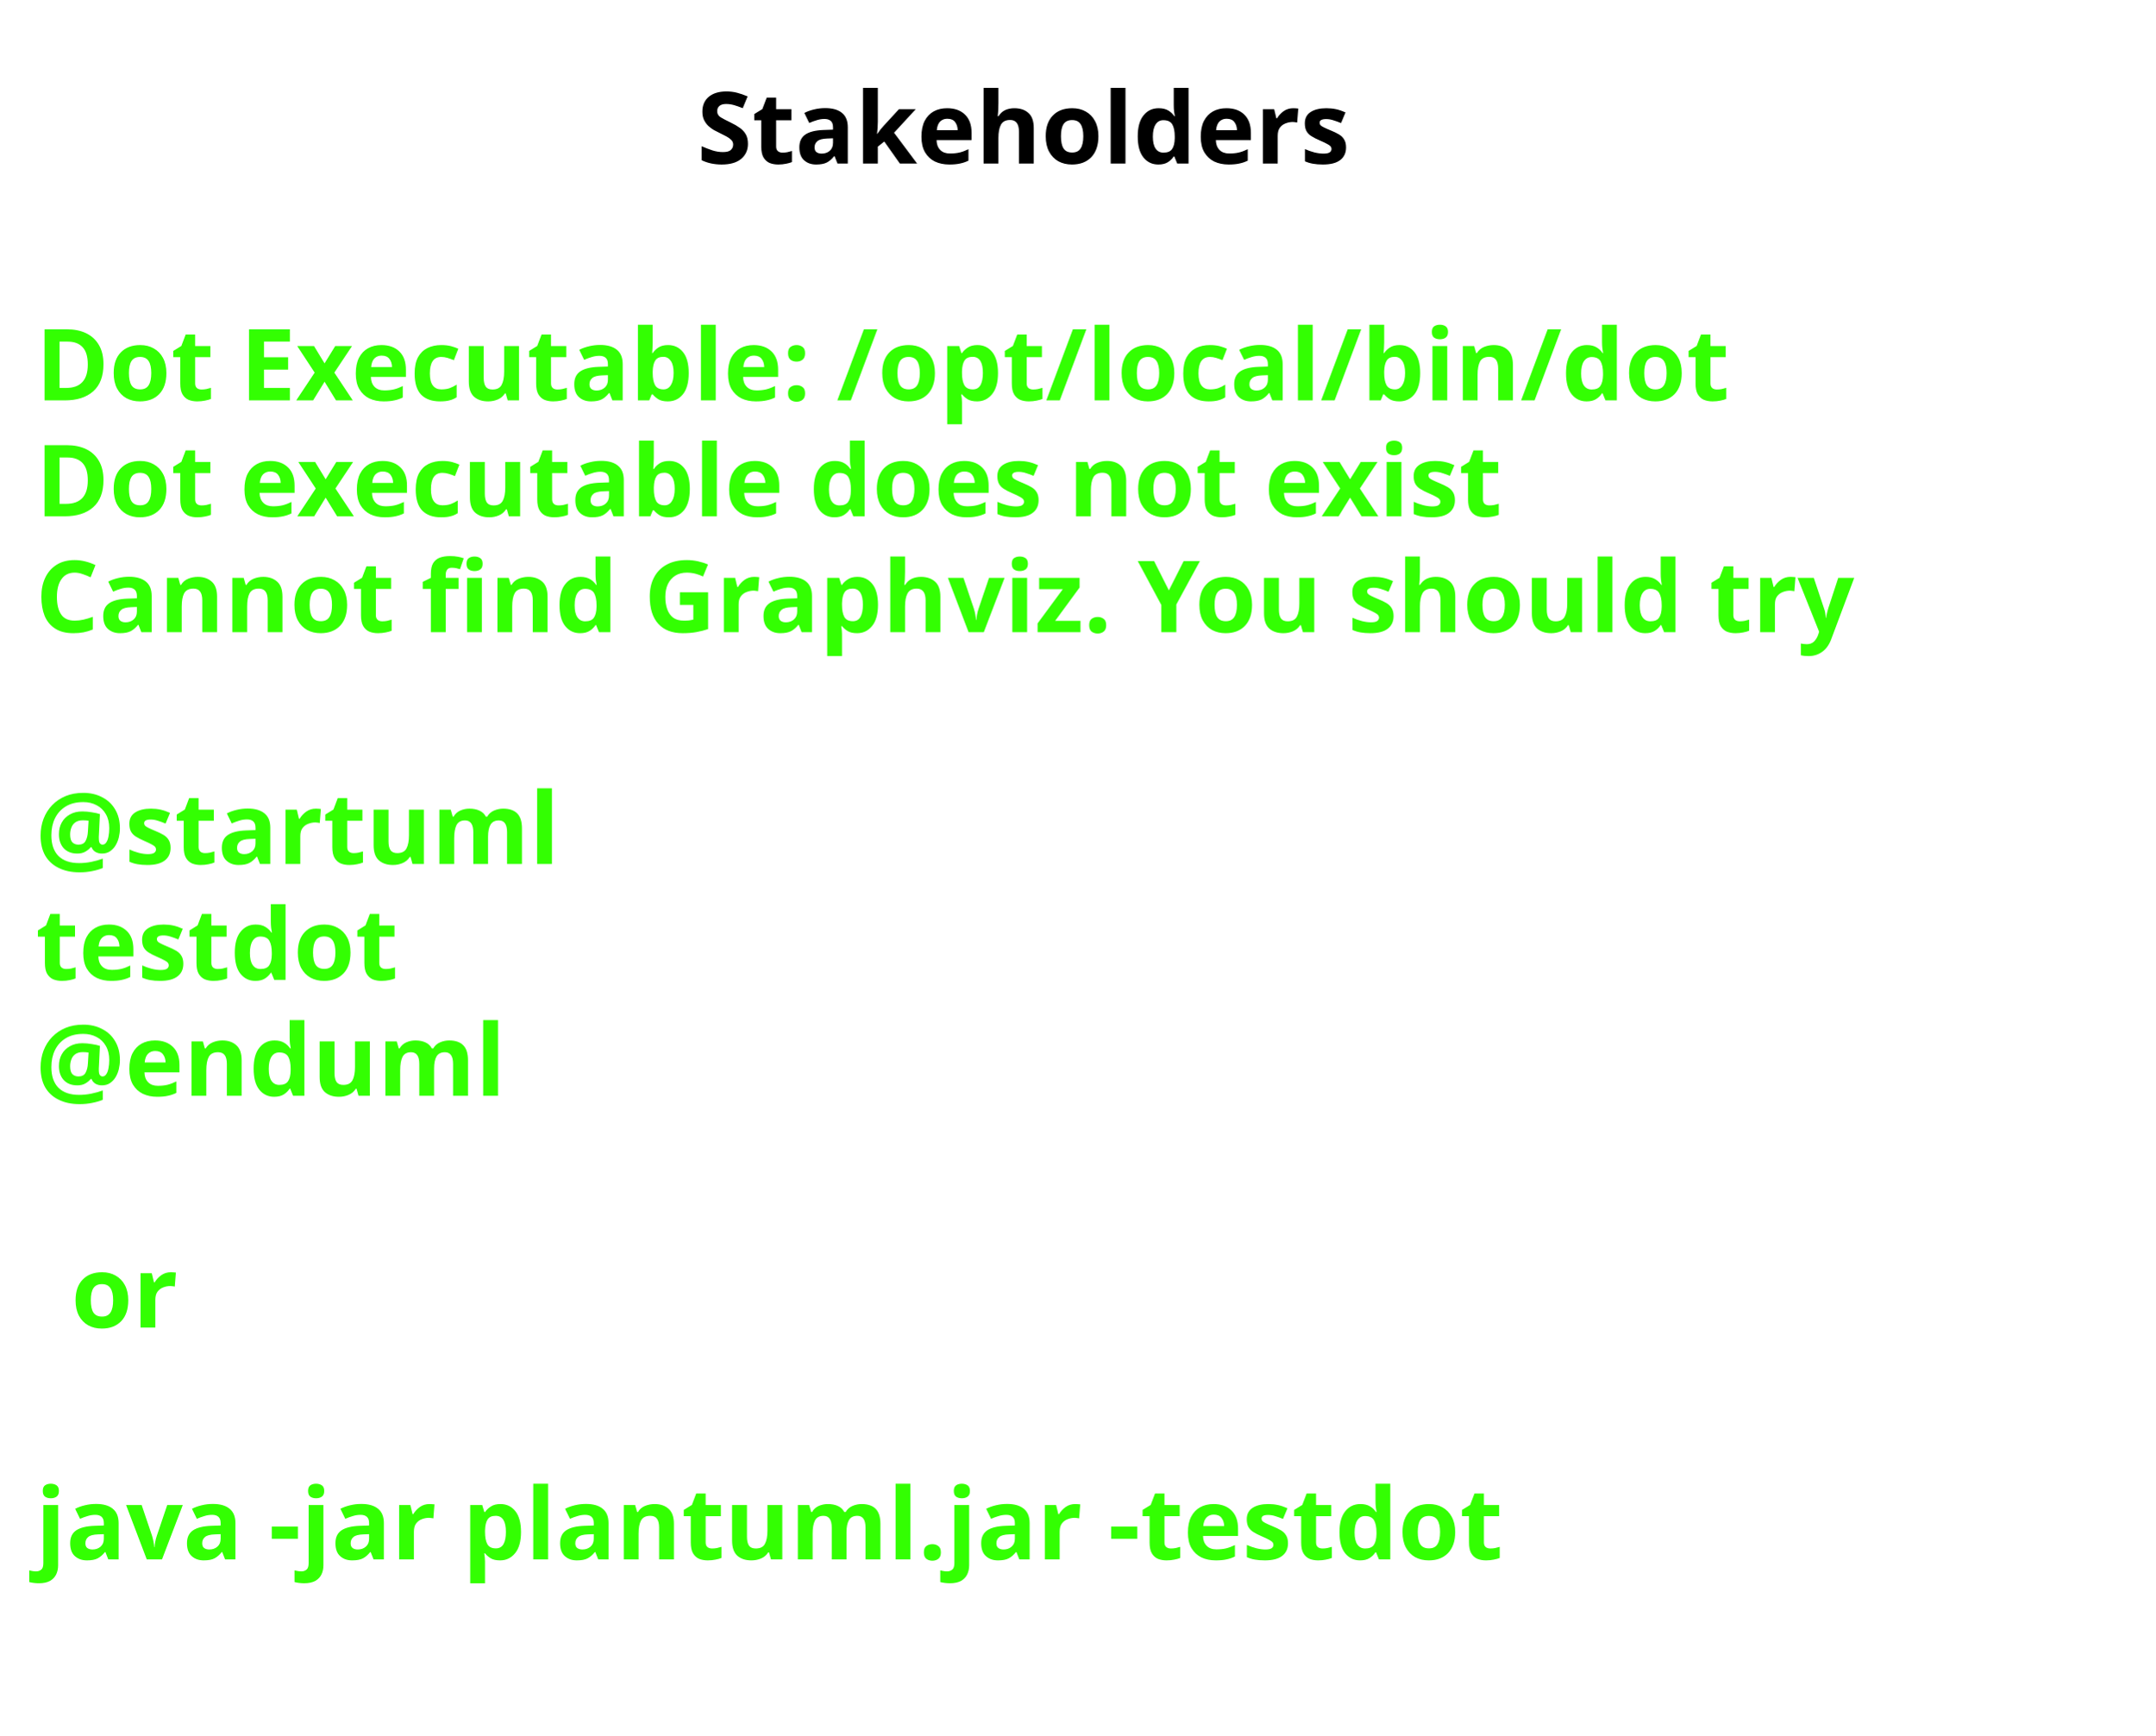
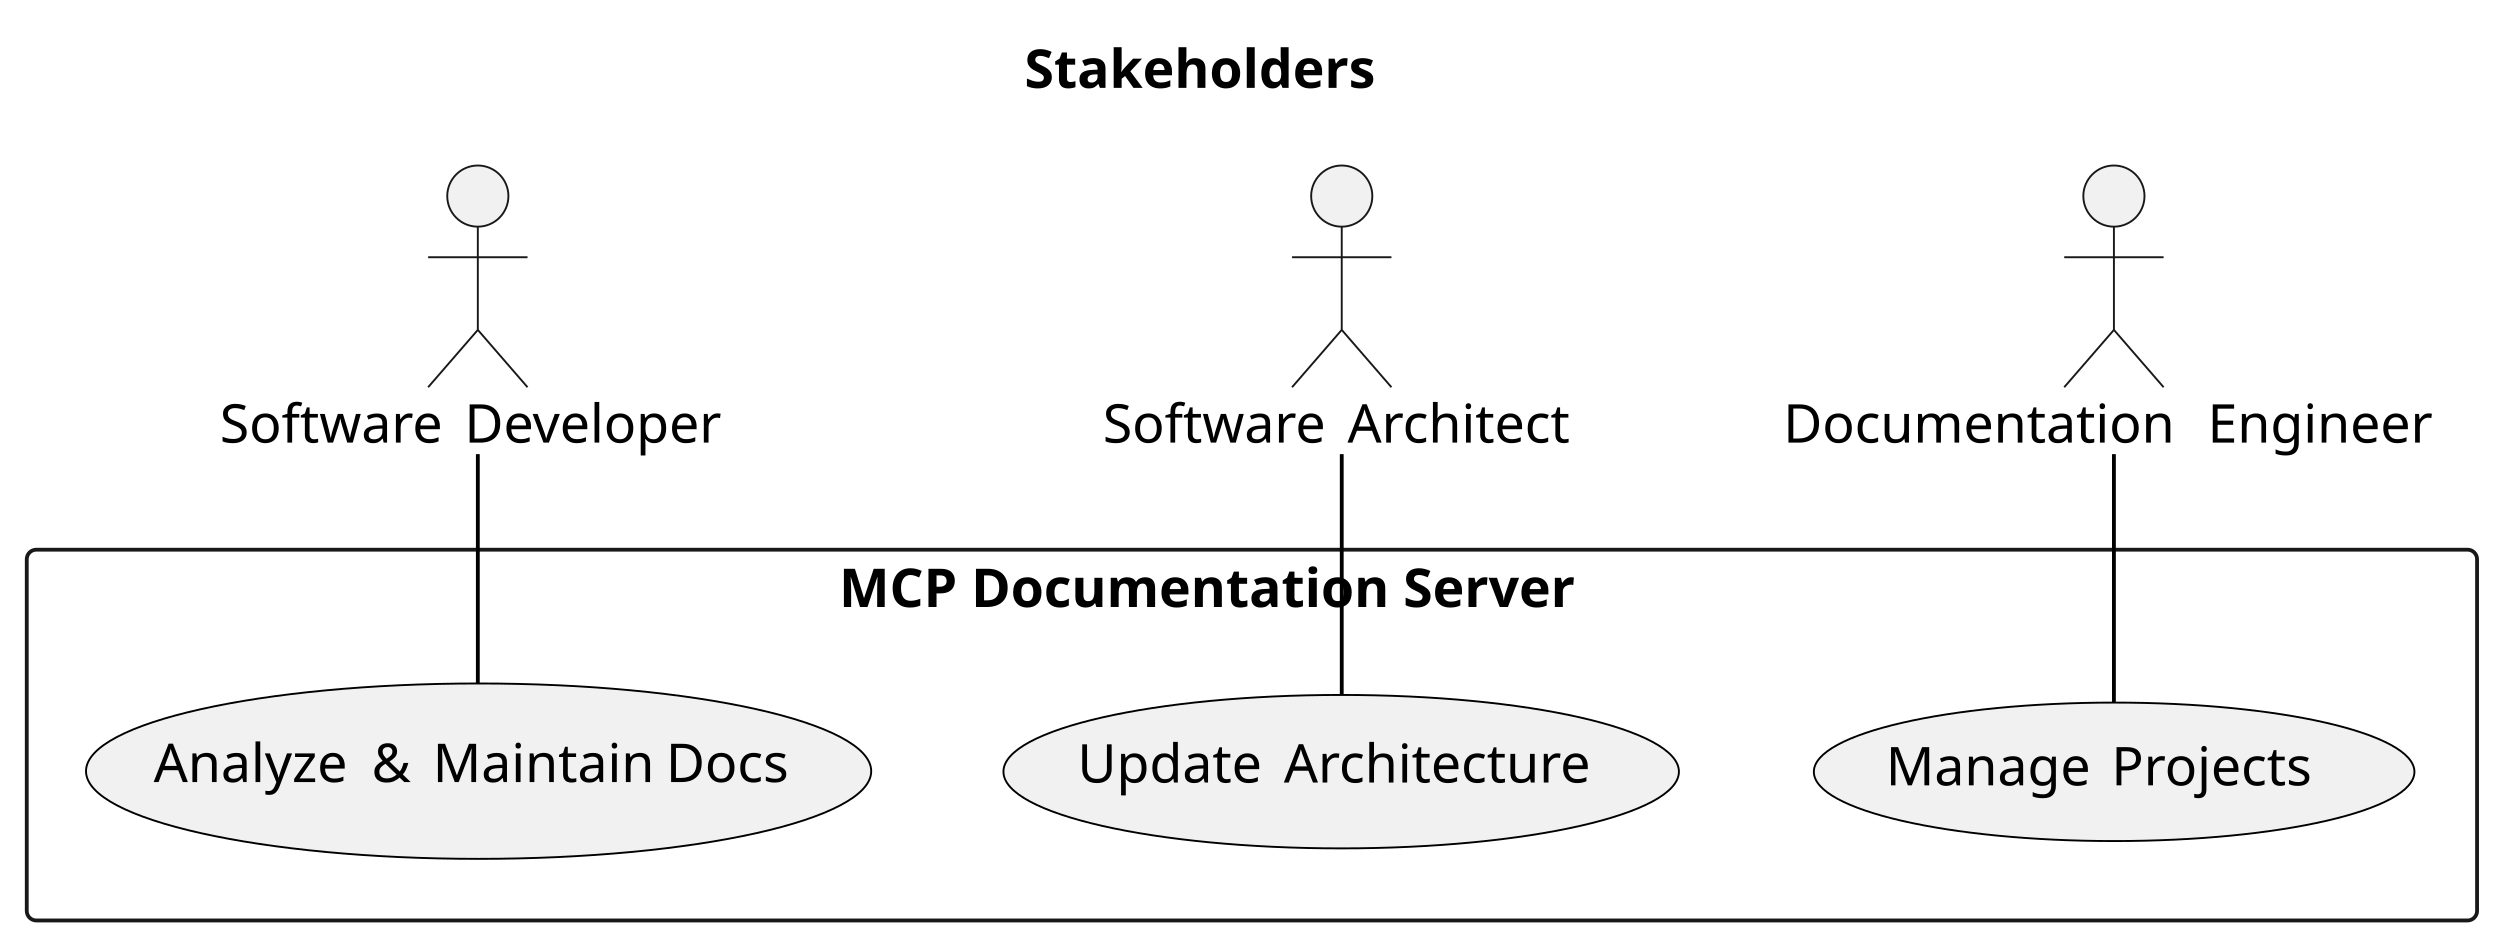
- <svg xmlns="http://www.w3.org/2000/svg" contentStyleType="text/css" height="244px" preserveAspectRatio="none" style="width:303px;height:244px;background:#FFFFFF;" version="1.1" viewBox="0 0 303 244" width="303px" zoomAndPan="magnify">
+ <svg xmlns="http://www.w3.org/2000/svg" contentStyleType="text/css" height="246px" preserveAspectRatio="none" style="width:654px;height:246px;background:#FFFFFF;" version="1.1" viewBox="0 0 654 246" width="654px" zoomAndPan="magnify">
  <defs />
  <g>
-     <text fill="#000000" font-family="sans-serif" font-size="14" font-weight="bold" lengthAdjust="spacing" textLength="104" x="98" y="22.995">Stakeholders</text>
-     <text fill="#33FF02" font-family="sans-serif" font-size="14" font-weight="bold" lengthAdjust="spacing" textLength="261" x="5" y="56.297">Dot Executable: /opt/local/bin/dot</text>
-     <text fill="#33FF02" font-family="sans-serif" font-size="14" font-weight="bold" lengthAdjust="spacing" textLength="237" x="5" y="72.594">Dot executable does not exist</text>
-     <text fill="#33FF02" font-family="sans-serif" font-size="14" font-weight="bold" lengthAdjust="spacing" textLength="291" x="5" y="88.891">Cannot find Graphviz. You should try</text>
-     <text fill="#33FF02" font-family="sans-serif" font-size="14" font-weight="bold" lengthAdjust="spacing" textLength="5" x="5" y="105.188"> </text>
-     <text fill="#33FF02" font-family="sans-serif" font-size="14" font-weight="bold" lengthAdjust="spacing" textLength="79" x="5" y="121.484">@startuml</text>
-     <text fill="#33FF02" font-family="sans-serif" font-size="14" font-weight="bold" lengthAdjust="spacing" textLength="57" x="5" y="137.781">testdot</text>
-     <text fill="#33FF02" font-family="sans-serif" font-size="14" font-weight="bold" lengthAdjust="spacing" textLength="72" x="5" y="154.078">@enduml</text>
-     <text fill="#33FF02" font-family="sans-serif" font-size="14" font-weight="bold" lengthAdjust="spacing" textLength="5" x="5" y="170.375"> </text>
-     <text fill="#33FF02" font-family="sans-serif" font-size="14" font-weight="bold" lengthAdjust="spacing" textLength="17" x="10" y="186.672">or</text>
-     <text fill="#33FF02" font-family="sans-serif" font-size="14" font-weight="bold" lengthAdjust="spacing" textLength="5" x="5" y="202.969"> </text>
-     <text fill="#33FF02" font-family="sans-serif" font-size="14" font-weight="bold" lengthAdjust="spacing" textLength="227" x="5" y="219.266">java -jar plantuml.jar -testdot</text>
-     <text fill="#33FF02" font-family="sans-serif" font-size="14" font-weight="bold" lengthAdjust="spacing" textLength="5" x="5" y="235.562"> </text>
+     <text fill="#000000" font-family="sans-serif" font-size="14" font-weight="bold" lengthAdjust="spacing" textLength="104" x="268" y="22.995">Stakeholders</text>
+     <g id="cluster_Server">
+       <rect fill="none" height="97" rx="2.5" ry="2.5" style="stroke:#181818;stroke-width:1.0;" width="641" x="7" y="143.797" />
+       <text fill="#000000" font-family="sans-serif" font-size="14" font-weight="bold" lengthAdjust="spacing" textLength="216" x="219.5" y="158.792">MCP Documentation Server</text>
+     </g>
+     <g id="elem_UC1">
+       <ellipse cx="125.204" cy="201.738" fill="#F1F1F1" rx="102.704" ry="22.941" style="stroke:#000000;stroke-width:0.5;" />
+       <text fill="#000000" font-family="sans-serif" font-size="14" lengthAdjust="spacing" textLength="53" x="40.204" y="204.584">Analyze</text>
+       <text fill="#000000" font-family="sans-serif" font-size="14" lengthAdjust="spacing" textLength="4" x="93.204" y="204.584"> </text>
+       <text fill="#000000" font-family="sans-serif" font-size="14" lengthAdjust="spacing" textLength="12" x="97.204" y="204.584">&amp;</text>
+       <text fill="#000000" font-family="sans-serif" font-size="14" lengthAdjust="spacing" textLength="4" x="109.204" y="204.584"> </text>
+       <text fill="#000000" font-family="sans-serif" font-size="14" lengthAdjust="spacing" textLength="57" x="113.204" y="204.584">Maintain</text>
+       <text fill="#000000" font-family="sans-serif" font-size="14" lengthAdjust="spacing" textLength="4" x="170.204" y="204.584"> </text>
+       <text fill="#000000" font-family="sans-serif" font-size="14" lengthAdjust="spacing" textLength="36" x="174.204" y="204.584">Docs</text>
+     </g>
+     <g id="elem_UC2">
+       <ellipse cx="350.852" cy="201.867" fill="#F1F1F1" rx="88.352" ry="20.07" style="stroke:#000000;stroke-width:0.5;" />
+       <text fill="#000000" font-family="sans-serif" font-size="14" lengthAdjust="spacing" textLength="50" x="281.852" y="204.714">Update</text>
+       <text fill="#000000" font-family="sans-serif" font-size="14" lengthAdjust="spacing" textLength="4" x="331.852" y="204.714"> </text>
+       <text fill="#000000" font-family="sans-serif" font-size="14" lengthAdjust="spacing" textLength="84" x="335.852" y="204.714">Architecture</text>
+     </g>
+     <g id="elem_UC3">
+       <ellipse cx="553.059" cy="201.909" fill="#F1F1F1" rx="78.559" ry="18.112" style="stroke:#000000;stroke-width:0.5;" />
+       <text fill="#000000" font-family="sans-serif" font-size="14" lengthAdjust="spacing" textLength="55" x="493.333" y="205.449">Manage</text>
+       <text fill="#000000" font-family="sans-serif" font-size="14" lengthAdjust="spacing" textLength="4" x="548.333" y="205.449"> </text>
+       <text fill="#000000" font-family="sans-serif" font-size="14" lengthAdjust="spacing" textLength="56" x="552.333" y="205.449">Projects</text>
+     </g>
+     <g id="elem_Dev">
+       <ellipse cx="125" cy="51.297" fill="#F1F1F1" rx="8" ry="8" style="stroke:#181818;stroke-width:0.5;" />
+       <path d="M125,59.297 L125,86.297 M112,67.297 L138,67.297 M125,86.297 L112,101.297 M125,86.297 L138,101.297 " fill="none" style="stroke:#181818;stroke-width:0.5;" />
+       <text fill="#000000" font-family="sans-serif" font-size="14" lengthAdjust="spacing" textLength="60" x="57.5" y="115.792">Software</text>
+       <text fill="#000000" font-family="sans-serif" font-size="14" lengthAdjust="spacing" textLength="4" x="117.5" y="115.792"> </text>
+       <text fill="#000000" font-family="sans-serif" font-size="14" lengthAdjust="spacing" textLength="71" x="121.5" y="115.792">Developer</text>
+     </g>
+     <g id="elem_Arch">
+       <ellipse cx="351" cy="51.297" fill="#F1F1F1" rx="8" ry="8" style="stroke:#181818;stroke-width:0.5;" />
+       <path d="M351,59.297 L351,86.297 M338,67.297 L364,67.297 M351,86.297 L338,101.297 M351,86.297 L364,101.297 " fill="none" style="stroke:#181818;stroke-width:0.5;" />
+       <text fill="#000000" font-family="sans-serif" font-size="14" lengthAdjust="spacing" textLength="60" x="288.5" y="115.792">Software</text>
+       <text fill="#000000" font-family="sans-serif" font-size="14" lengthAdjust="spacing" textLength="4" x="348.5" y="115.792"> </text>
+       <text fill="#000000" font-family="sans-serif" font-size="14" lengthAdjust="spacing" textLength="61" x="352.5" y="115.792">Architect</text>
+     </g>
+     <g id="elem_DocEng">
+       <ellipse cx="553" cy="51.297" fill="#F1F1F1" rx="8" ry="8" style="stroke:#181818;stroke-width:0.5;" />
+       <path d="M553,59.297 L553,86.297 M540,67.297 L566,67.297 M553,86.297 L540,101.297 M553,86.297 L566,101.297 " fill="none" style="stroke:#181818;stroke-width:0.5;" />
+       <text fill="#000000" font-family="sans-serif" font-size="14" lengthAdjust="spacing" textLength="107" x="466.5" y="115.792">Documentation</text>
+       <text fill="#000000" font-family="sans-serif" font-size="14" lengthAdjust="spacing" textLength="4" x="573.5" y="115.792"> </text>
+       <text fill="#000000" font-family="sans-serif" font-size="14" lengthAdjust="spacing" textLength="62" x="577.5" y="115.792">Engineer</text>
+     </g>
+     <g id="link_Dev_UC1">
+       <path d="M125,118.797 C125,138.447 125,161.937 125,178.727 " fill="none" id="Dev-UC1" style="stroke:#000000;stroke-width:1.0;" />
+     </g>
+     <g id="link_Arch_UC2">
+       <path d="M351,118.797 C351,139.677 351,164.887 351,181.797 " fill="none" id="Arch-UC2" style="stroke:#000000;stroke-width:1.0;" />
+     </g>
+     <g id="link_DocEng_UC3">
+       <path d="M553,118.797 C553,140.497 553,166.867 553,183.747 " fill="none" id="DocEng-UC3" style="stroke:#000000;stroke-width:1.0;" />
+     </g>
  </g>
</svg>
